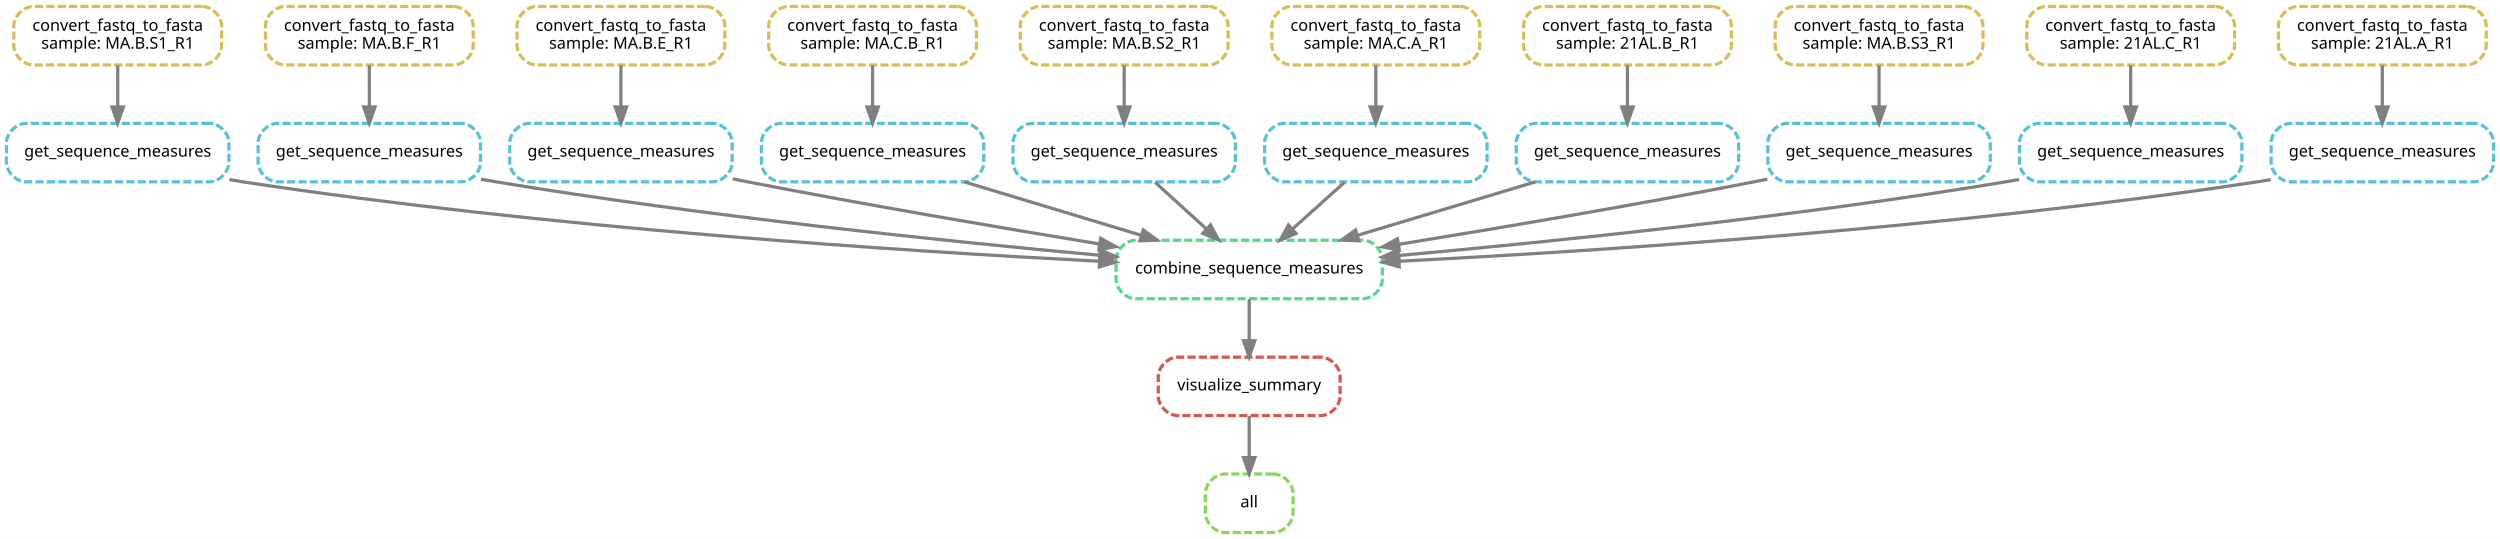
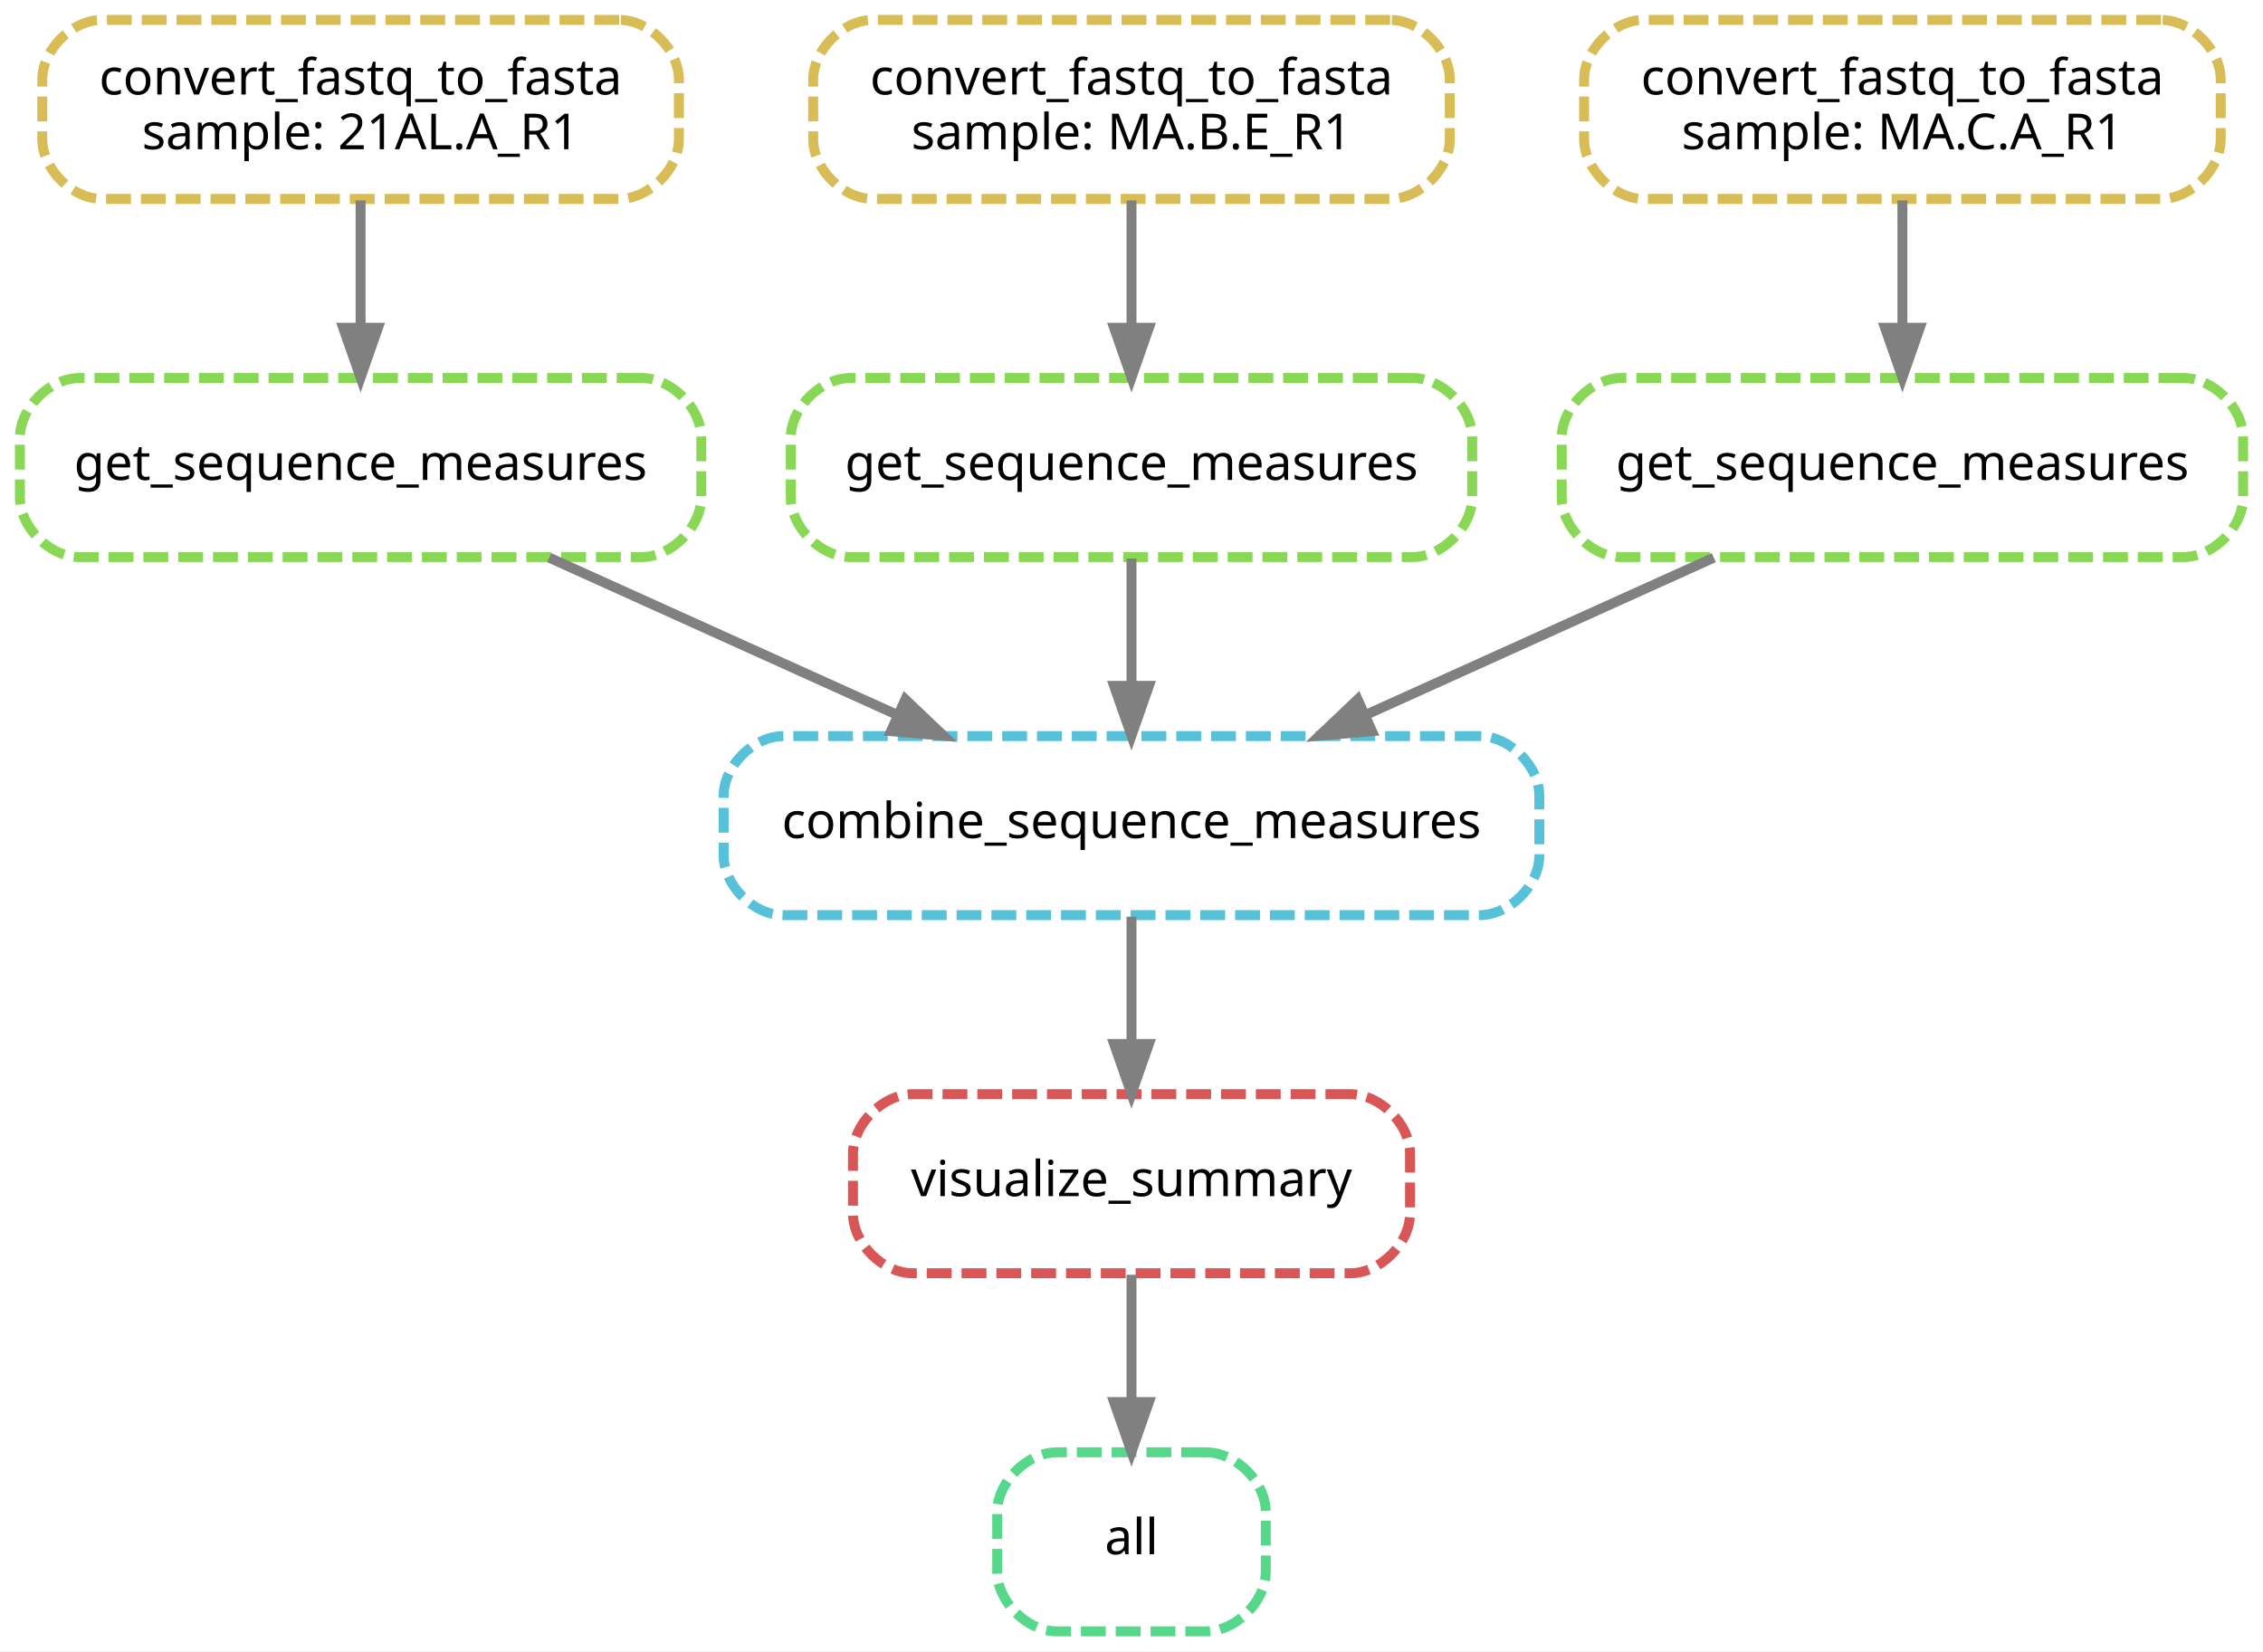
- <svg xmlns="http://www.w3.org/2000/svg" width="1540pt" height="332pt" viewBox="0.00 0.00 1540.00 332.00">
+ <svg xmlns="http://www.w3.org/2000/svg" width="455pt" height="332pt" viewBox="0.00 0.00 455.00 332.00">
  <g id="graph0" class="graph" transform="scale(1 1) rotate(0) translate(4 328)">
-     <polygon fill="white" stroke="transparent" points="-4,4 -4,-328 1536,-328 1536,4 -4,4" />
+     <polygon fill="white" stroke="transparent" points="-4,4 -4,-328 451,-328 451,4 -4,4" />
    <g id="node1" class="node">
-       <path fill="none" stroke="#88d856" stroke-width="2" stroke-dasharray="5,2" d="M780.5,-36C780.5,-36 750.5,-36 750.5,-36 744.5,-36 738.5,-30 738.5,-24 738.5,-24 738.5,-12 738.5,-12 738.5,-6 744.5,0 750.5,0 750.5,0 780.5,0 780.5,0 786.5,0 792.5,-6 792.5,-12 792.5,-12 792.5,-24 792.5,-24 792.5,-30 786.5,-36 780.5,-36" />
-       <text text-anchor="middle" x="765.5" y="-15.5" font-family="sans" font-size="10.00">all</text>
+       <path fill="none" stroke="#56d88a" stroke-width="2" stroke-dasharray="5,2" d="M238.5,-36C238.5,-36 208.5,-36 208.5,-36 202.5,-36 196.5,-30 196.5,-24 196.5,-24 196.5,-12 196.5,-12 196.5,-6 202.5,0 208.5,0 208.5,0 238.5,0 238.5,0 244.5,0 250.5,-6 250.5,-12 250.5,-12 250.5,-24 250.5,-24 250.5,-30 244.5,-36 238.5,-36" />
+       <text text-anchor="middle" x="223.5" y="-15.5" font-family="sans" font-size="10.00">all</text>
    </g>
    <g id="node2" class="node">
-       <path fill="none" stroke="#d85656" stroke-width="2" stroke-dasharray="5,2" d="M809.5,-108C809.5,-108 721.5,-108 721.5,-108 715.5,-108 709.5,-102 709.5,-96 709.5,-96 709.5,-84 709.5,-84 709.5,-78 715.5,-72 721.5,-72 721.5,-72 809.5,-72 809.5,-72 815.5,-72 821.5,-78 821.5,-84 821.5,-84 821.5,-96 821.5,-96 821.5,-102 815.5,-108 809.5,-108" />
-       <text text-anchor="middle" x="765.5" y="-87.5" font-family="sans" font-size="10.00">visualize_summary</text>
+       <path fill="none" stroke="#d85656" stroke-width="2" stroke-dasharray="5,2" d="M267.5,-108C267.5,-108 179.5,-108 179.5,-108 173.5,-108 167.5,-102 167.5,-96 167.5,-96 167.5,-84 167.5,-84 167.5,-78 173.5,-72 179.5,-72 179.5,-72 267.5,-72 267.5,-72 273.5,-72 279.5,-78 279.5,-84 279.5,-84 279.5,-96 279.5,-96 279.5,-102 273.5,-108 267.5,-108" />
+       <text text-anchor="middle" x="223.5" y="-87.5" font-family="sans" font-size="10.00">visualize_summary</text>
    </g>
    <g id="edge1" class="edge">
-       <path fill="none" stroke="grey" stroke-width="2" d="M765.5,-71.7C765.5,-63.98 765.5,-54.71 765.5,-46.11" />
-       <polygon fill="grey" stroke="grey" stroke-width="2" points="769,-46.1 765.5,-36.1 762,-46.1 769,-46.1" />
+       <path fill="none" stroke="grey" stroke-width="2" d="M223.5,-71.7C223.5,-63.98 223.5,-54.71 223.5,-46.11" />
+       <polygon fill="grey" stroke="grey" stroke-width="2" points="227,-46.1 223.5,-36.1 220,-46.1 227,-46.1" />
    </g>
    <g id="node3" class="node">
-       <path fill="none" stroke="#56d88a" stroke-width="2" stroke-dasharray="5,2" d="M835.5,-180C835.5,-180 695.5,-180 695.5,-180 689.5,-180 683.5,-174 683.5,-168 683.5,-168 683.5,-156 683.5,-156 683.5,-150 689.5,-144 695.5,-144 695.5,-144 835.5,-144 835.5,-144 841.5,-144 847.5,-150 847.5,-156 847.5,-156 847.5,-168 847.5,-168 847.5,-174 841.5,-180 835.5,-180" />
-       <text text-anchor="middle" x="765.5" y="-159.5" font-family="sans" font-size="10.00">combine_sequence_measures</text>
+       <path fill="none" stroke="#56c1d8" stroke-width="2" stroke-dasharray="5,2" d="M293.5,-180C293.5,-180 153.5,-180 153.5,-180 147.5,-180 141.5,-174 141.5,-168 141.5,-168 141.5,-156 141.5,-156 141.5,-150 147.5,-144 153.5,-144 153.5,-144 293.5,-144 293.5,-144 299.5,-144 305.5,-150 305.5,-156 305.5,-156 305.5,-168 305.5,-168 305.5,-174 299.5,-180 293.5,-180" />
+       <text text-anchor="middle" x="223.5" y="-159.5" font-family="sans" font-size="10.00">combine_sequence_measures</text>
    </g>
    <g id="edge2" class="edge">
-       <path fill="none" stroke="grey" stroke-width="2" d="M765.5,-143.7C765.5,-135.98 765.5,-126.71 765.5,-118.11" />
-       <polygon fill="grey" stroke="grey" stroke-width="2" points="769,-118.1 765.5,-108.1 762,-118.1 769,-118.1" />
+       <path fill="none" stroke="grey" stroke-width="2" d="M223.5,-143.7C223.5,-135.98 223.5,-126.71 223.5,-118.11" />
+       <polygon fill="grey" stroke="grey" stroke-width="2" points="227,-118.1 223.5,-108.1 220,-118.1 227,-118.1" />
    </g>
    <g id="node4" class="node">
-       <path fill="none" stroke="#56c1d8" stroke-width="2" stroke-dasharray="5,2" d="M125,-252C125,-252 12,-252 12,-252 6,-252 0,-246 0,-240 0,-240 0,-228 0,-228 0,-222 6,-216 12,-216 12,-216 125,-216 125,-216 131,-216 137,-222 137,-228 137,-228 137,-240 137,-240 137,-246 131,-252 125,-252" />
+       <path fill="none" stroke="#88d856" stroke-width="2" stroke-dasharray="5,2" d="M125,-252C125,-252 12,-252 12,-252 6,-252 0,-246 0,-240 0,-240 0,-228 0,-228 0,-222 6,-216 12,-216 12,-216 125,-216 125,-216 131,-216 137,-222 137,-228 137,-228 137,-240 137,-240 137,-246 131,-252 125,-252" />
      <text text-anchor="middle" x="68.5" y="-231.5" font-family="sans" font-size="10.00">get_sequence_measures</text>
    </g>
    <g id="edge3" class="edge">
-       <path fill="none" stroke="grey" stroke-width="2" d="M137.26,-217.35C140.04,-216.86 142.79,-216.41 145.5,-216 331.7,-187.61 551.85,-173.31 673.34,-167.07" />
-       <polygon fill="grey" stroke="grey" stroke-width="2" points="673.54,-170.57 683.35,-166.57 673.19,-163.58 673.54,-170.57" />
+       <path fill="none" stroke="grey" stroke-width="2" d="M106.42,-215.88C127.51,-206.35 153.96,-194.41 176.37,-184.28" />
+       <polygon fill="grey" stroke="grey" stroke-width="2" points="178.03,-187.37 185.71,-180.07 175.15,-180.99 178.03,-187.37" />
    </g>
    <g id="node5" class="node">
-       <path fill="none" stroke="#56c1d8" stroke-width="2" stroke-dasharray="5,2" d="M280,-252C280,-252 167,-252 167,-252 161,-252 155,-246 155,-240 155,-240 155,-228 155,-228 155,-222 161,-216 167,-216 167,-216 280,-216 280,-216 286,-216 292,-222 292,-228 292,-228 292,-240 292,-240 292,-246 286,-252 280,-252" />
+       <path fill="none" stroke="#88d856" stroke-width="2" stroke-dasharray="5,2" d="M280,-252C280,-252 167,-252 167,-252 161,-252 155,-246 155,-240 155,-240 155,-228 155,-228 155,-222 161,-216 167,-216 167,-216 280,-216 280,-216 286,-216 292,-222 292,-228 292,-228 292,-240 292,-240 292,-246 286,-252 280,-252" />
      <text text-anchor="middle" x="223.5" y="-231.5" font-family="sans" font-size="10.00">get_sequence_measures</text>
    </g>
    <g id="edge4" class="edge">
-       <path fill="none" stroke="grey" stroke-width="2" d="M292.33,-217.6C295.42,-217.04 298.49,-216.5 301.5,-216 429.81,-194.75 579.49,-179.32 673.39,-170.76" />
-       <polygon fill="grey" stroke="grey" stroke-width="2" points="673.79,-174.24 683.43,-169.85 673.16,-167.27 673.79,-174.24" />
+       <path fill="none" stroke="grey" stroke-width="2" d="M223.5,-215.7C223.5,-207.98 223.5,-198.71 223.5,-190.11" />
+       <polygon fill="grey" stroke="grey" stroke-width="2" points="227,-190.1 223.5,-180.1 220,-190.1 227,-190.1" />
    </g>
    <g id="node6" class="node">
-       <path fill="none" stroke="#56c1d8" stroke-width="2" stroke-dasharray="5,2" d="M435,-252C435,-252 322,-252 322,-252 316,-252 310,-246 310,-240 310,-240 310,-228 310,-228 310,-222 316,-216 322,-216 322,-216 435,-216 435,-216 441,-216 447,-222 447,-228 447,-228 447,-240 447,-240 447,-246 441,-252 435,-252" />
+       <path fill="none" stroke="#88d856" stroke-width="2" stroke-dasharray="5,2" d="M435,-252C435,-252 322,-252 322,-252 316,-252 310,-246 310,-240 310,-240 310,-228 310,-228 310,-222 316,-216 322,-216 322,-216 435,-216 435,-216 441,-216 447,-222 447,-228 447,-228 447,-240 447,-240 447,-246 441,-252 435,-252" />
      <text text-anchor="middle" x="378.5" y="-231.5" font-family="sans" font-size="10.00">get_sequence_measures</text>
    </g>
    <g id="edge5" class="edge">
-       <path fill="none" stroke="grey" stroke-width="2" d="M447.37,-217.82C450.45,-217.19 453.51,-216.58 456.5,-216 529.12,-201.86 611.75,-187.8 673.27,-177.71" />
-       <polygon fill="grey" stroke="grey" stroke-width="2" points="674.04,-181.13 683.34,-176.06 672.91,-174.22 674.04,-181.13" />
+       <path fill="none" stroke="grey" stroke-width="2" d="M340.58,-215.88C319.49,-206.35 293.04,-194.41 270.63,-184.28" />
+       <polygon fill="grey" stroke="grey" stroke-width="2" points="271.85,-180.99 261.29,-180.07 268.97,-187.37 271.85,-180.99" />
    </g>
    <g id="node7" class="node">
-       <path fill="none" stroke="#56c1d8" stroke-width="2" stroke-dasharray="5,2" d="M590,-252C590,-252 477,-252 477,-252 471,-252 465,-246 465,-240 465,-240 465,-228 465,-228 465,-222 471,-216 477,-216 477,-216 590,-216 590,-216 596,-216 602,-222 602,-228 602,-228 602,-240 602,-240 602,-246 596,-252 590,-252" />
-       <text text-anchor="middle" x="533.5" y="-231.5" font-family="sans" font-size="10.00">get_sequence_measures</text>
+       <path fill="none" stroke="#d8bc56" stroke-width="2" stroke-dasharray="5,2" d="M120.5,-324C120.5,-324 16.5,-324 16.5,-324 10.5,-324 4.5,-318 4.5,-312 4.5,-312 4.5,-300 4.5,-300 4.5,-294 10.5,-288 16.5,-288 16.5,-288 120.5,-288 120.5,-288 126.5,-288 132.5,-294 132.5,-300 132.5,-300 132.5,-312 132.5,-312 132.5,-318 126.5,-324 120.5,-324" />
+       <text text-anchor="middle" x="68.5" y="-309" font-family="sans" font-size="10.00">convert_fastq_to_fasta</text>
+       <text text-anchor="middle" x="68.5" y="-298" font-family="sans" font-size="10.00">sample: 21AL.A_R1</text>
    </g>
    <g id="edge6" class="edge">
-       <path fill="none" stroke="grey" stroke-width="2" d="M589.96,-215.97C622.8,-206.06 664.37,-193.51 698.81,-183.12" />
-       <polygon fill="grey" stroke="grey" stroke-width="2" points="700.23,-186.35 708.79,-180.11 698.21,-179.65 700.23,-186.35" />
-     </g>
-     <g id="node8" class="node">
-       <path fill="none" stroke="#56c1d8" stroke-width="2" stroke-dasharray="5,2" d="M745,-252C745,-252 632,-252 632,-252 626,-252 620,-246 620,-240 620,-240 620,-228 620,-228 620,-222 626,-216 632,-216 632,-216 745,-216 745,-216 751,-216 757,-222 757,-228 757,-228 757,-240 757,-240 757,-246 751,-252 745,-252" />
-       <text text-anchor="middle" x="688.5" y="-231.5" font-family="sans" font-size="10.00">get_sequence_measures</text>
-     </g>
-     <g id="edge7" class="edge">
-       <path fill="none" stroke="grey" stroke-width="2" d="M707.53,-215.7C717.04,-207.05 728.71,-196.45 739.07,-187.03" />
-       <polygon fill="grey" stroke="grey" stroke-width="2" points="741.64,-189.42 746.69,-180.1 736.93,-184.24 741.64,-189.42" />
-     </g>
-     <g id="node9" class="node">
-       <path fill="none" stroke="#56c1d8" stroke-width="2" stroke-dasharray="5,2" d="M900,-252C900,-252 787,-252 787,-252 781,-252 775,-246 775,-240 775,-240 775,-228 775,-228 775,-222 781,-216 787,-216 787,-216 900,-216 900,-216 906,-216 912,-222 912,-228 912,-228 912,-240 912,-240 912,-246 906,-252 900,-252" />
-       <text text-anchor="middle" x="843.5" y="-231.5" font-family="sans" font-size="10.00">get_sequence_measures</text>
-     </g>
-     <g id="edge8" class="edge">
-       <path fill="none" stroke="grey" stroke-width="2" d="M824.22,-215.7C814.58,-207.05 802.77,-196.45 792.27,-187.03" />
-       <polygon fill="grey" stroke="grey" stroke-width="2" points="794.34,-184.18 784.56,-180.1 789.66,-189.39 794.34,-184.18" />
-     </g>
-     <g id="node10" class="node">
-       <path fill="none" stroke="#56c1d8" stroke-width="2" stroke-dasharray="5,2" d="M1055,-252C1055,-252 942,-252 942,-252 936,-252 930,-246 930,-240 930,-240 930,-228 930,-228 930,-222 936,-216 942,-216 942,-216 1055,-216 1055,-216 1061,-216 1067,-222 1067,-228 1067,-228 1067,-240 1067,-240 1067,-246 1061,-252 1055,-252" />
-       <text text-anchor="middle" x="998.5" y="-231.5" font-family="sans" font-size="10.00">get_sequence_measures</text>
-     </g>
-     <g id="edge9" class="edge">
-       <path fill="none" stroke="grey" stroke-width="2" d="M941.8,-215.97C908.82,-206.06 867.07,-193.51 832.47,-183.12" />
-       <polygon fill="grey" stroke="grey" stroke-width="2" points="833.04,-179.64 822.45,-180.11 831.02,-186.34 833.04,-179.64" />
-     </g>
-     <g id="node11" class="node">
-       <path fill="none" stroke="#56c1d8" stroke-width="2" stroke-dasharray="5,2" d="M1210,-252C1210,-252 1097,-252 1097,-252 1091,-252 1085,-246 1085,-240 1085,-240 1085,-228 1085,-228 1085,-222 1091,-216 1097,-216 1097,-216 1210,-216 1210,-216 1216,-216 1222,-222 1222,-228 1222,-228 1222,-240 1222,-240 1222,-246 1216,-252 1210,-252" />
-       <text text-anchor="middle" x="1153.5" y="-231.5" font-family="sans" font-size="10.00">get_sequence_measures</text>
-     </g>
-     <g id="edge10" class="edge">
-       <path fill="none" stroke="grey" stroke-width="2" d="M1084.69,-217.63C1081.92,-217.07 1079.19,-216.53 1076.5,-216 1003.18,-201.67 919.69,-187.56 857.7,-177.51" />
-       <polygon fill="grey" stroke="grey" stroke-width="2" points="857.98,-174.01 847.55,-175.87 856.86,-180.92 857.98,-174.01" />
-     </g>
-     <g id="node12" class="node">
-       <path fill="none" stroke="#56c1d8" stroke-width="2" stroke-dasharray="5,2" d="M1365,-252C1365,-252 1252,-252 1252,-252 1246,-252 1240,-246 1240,-240 1240,-240 1240,-228 1240,-228 1240,-222 1246,-216 1252,-216 1252,-216 1365,-216 1365,-216 1371,-216 1377,-222 1377,-228 1377,-228 1377,-240 1377,-240 1377,-246 1371,-252 1365,-252" />
-       <text text-anchor="middle" x="1308.5" y="-231.5" font-family="sans" font-size="10.00">get_sequence_measures</text>
-     </g>
-     <g id="edge11" class="edge">
-       <path fill="none" stroke="grey" stroke-width="2" d="M1239.72,-217.44C1236.95,-216.93 1234.2,-216.45 1231.5,-216 1102.48,-194.48 951.88,-179.1 857.59,-170.62" />
-       <polygon fill="grey" stroke="grey" stroke-width="2" points="857.78,-167.13 847.51,-169.73 857.16,-174.1 857.78,-167.13" />
-     </g>
-     <g id="node13" class="node">
-       <path fill="none" stroke="#56c1d8" stroke-width="2" stroke-dasharray="5,2" d="M1520,-252C1520,-252 1407,-252 1407,-252 1401,-252 1395,-246 1395,-240 1395,-240 1395,-228 1395,-228 1395,-222 1401,-216 1407,-216 1407,-216 1520,-216 1520,-216 1526,-216 1532,-222 1532,-228 1532,-228 1532,-240 1532,-240 1532,-246 1526,-252 1520,-252" />
-       <text text-anchor="middle" x="1463.5" y="-231.5" font-family="sans" font-size="10.00">get_sequence_measures</text>
-     </g>
-     <g id="edge12" class="edge">
-       <path fill="none" stroke="grey" stroke-width="2" d="M1394.74,-217.35C1391.96,-216.86 1389.21,-216.41 1386.5,-216 1200,-187.58 979.49,-173.29 857.81,-167.06" />
-       <polygon fill="grey" stroke="grey" stroke-width="2" points="857.94,-163.57 847.78,-166.56 857.59,-170.56 857.94,-163.57" />
-     </g>
-     <g id="node14" class="node">
-       <path fill="none" stroke="#d8bc56" stroke-width="2" stroke-dasharray="5,2" d="M120.5,-324C120.5,-324 16.5,-324 16.5,-324 10.5,-324 4.5,-318 4.5,-312 4.5,-312 4.5,-300 4.5,-300 4.5,-294 10.5,-288 16.5,-288 16.5,-288 120.5,-288 120.5,-288 126.5,-288 132.5,-294 132.5,-300 132.5,-300 132.5,-312 132.5,-312 132.5,-318 126.5,-324 120.5,-324" />
-       <text text-anchor="middle" x="68.5" y="-309" font-family="sans" font-size="10.00">convert_fastq_to_fasta</text>
-       <text text-anchor="middle" x="68.5" y="-298" font-family="sans" font-size="10.00">sample: MA.B.S1_R1</text>
-     </g>
-     <g id="edge13" class="edge">
      <path fill="none" stroke="grey" stroke-width="2" d="M68.5,-287.7C68.5,-279.98 68.5,-270.71 68.5,-262.11" />
      <polygon fill="grey" stroke="grey" stroke-width="2" points="72,-262.1 68.5,-252.1 65,-262.1 72,-262.1" />
    </g>
-     <g id="node15" class="node">
+     <g id="node8" class="node">
      <path fill="none" stroke="#d8bc56" stroke-width="2" stroke-dasharray="5,2" d="M275.5,-324C275.5,-324 171.5,-324 171.5,-324 165.5,-324 159.5,-318 159.5,-312 159.5,-312 159.5,-300 159.5,-300 159.5,-294 165.5,-288 171.5,-288 171.5,-288 275.5,-288 275.5,-288 281.5,-288 287.5,-294 287.5,-300 287.5,-300 287.5,-312 287.5,-312 287.5,-318 281.5,-324 275.5,-324" />
      <text text-anchor="middle" x="223.5" y="-309" font-family="sans" font-size="10.00">convert_fastq_to_fasta</text>
-       <text text-anchor="middle" x="223.5" y="-298" font-family="sans" font-size="10.00">sample: MA.B.F_R1</text>
+       <text text-anchor="middle" x="223.5" y="-298" font-family="sans" font-size="10.00">sample: MA.B.E_R1</text>
    </g>
-     <g id="edge14" class="edge">
+     <g id="edge7" class="edge">
      <path fill="none" stroke="grey" stroke-width="2" d="M223.5,-287.7C223.5,-279.98 223.5,-270.71 223.5,-262.11" />
      <polygon fill="grey" stroke="grey" stroke-width="2" points="227,-262.1 223.5,-252.1 220,-262.1 227,-262.1" />
    </g>
-     <g id="node16" class="node">
+     <g id="node9" class="node">
      <path fill="none" stroke="#d8bc56" stroke-width="2" stroke-dasharray="5,2" d="M430.5,-324C430.5,-324 326.5,-324 326.5,-324 320.5,-324 314.5,-318 314.5,-312 314.5,-312 314.5,-300 314.5,-300 314.5,-294 320.5,-288 326.5,-288 326.5,-288 430.5,-288 430.5,-288 436.5,-288 442.5,-294 442.5,-300 442.5,-300 442.5,-312 442.5,-312 442.5,-318 436.5,-324 430.5,-324" />
      <text text-anchor="middle" x="378.5" y="-309" font-family="sans" font-size="10.00">convert_fastq_to_fasta</text>
-       <text text-anchor="middle" x="378.5" y="-298" font-family="sans" font-size="10.00">sample: MA.B.E_R1</text>
+       <text text-anchor="middle" x="378.5" y="-298" font-family="sans" font-size="10.00">sample: MA.C.A_R1</text>
    </g>
-     <g id="edge15" class="edge">
+     <g id="edge8" class="edge">
      <path fill="none" stroke="grey" stroke-width="2" d="M378.5,-287.7C378.5,-279.98 378.5,-270.71 378.5,-262.11" />
      <polygon fill="grey" stroke="grey" stroke-width="2" points="382,-262.1 378.5,-252.1 375,-262.1 382,-262.1" />
    </g>
-     <g id="node17" class="node">
-       <path fill="none" stroke="#d8bc56" stroke-width="2" stroke-dasharray="5,2" d="M585.5,-324C585.5,-324 481.5,-324 481.5,-324 475.5,-324 469.5,-318 469.5,-312 469.5,-312 469.5,-300 469.5,-300 469.5,-294 475.5,-288 481.5,-288 481.5,-288 585.5,-288 585.5,-288 591.5,-288 597.5,-294 597.5,-300 597.5,-300 597.5,-312 597.5,-312 597.5,-318 591.5,-324 585.5,-324" />
-       <text text-anchor="middle" x="533.5" y="-309" font-family="sans" font-size="10.00">convert_fastq_to_fasta</text>
-       <text text-anchor="middle" x="533.5" y="-298" font-family="sans" font-size="10.00">sample: MA.C.B_R1</text>
-     </g>
-     <g id="edge16" class="edge">
-       <path fill="none" stroke="grey" stroke-width="2" d="M533.5,-287.7C533.5,-279.98 533.5,-270.71 533.5,-262.11" />
-       <polygon fill="grey" stroke="grey" stroke-width="2" points="537,-262.1 533.5,-252.1 530,-262.1 537,-262.1" />
-     </g>
-     <g id="node18" class="node">
-       <path fill="none" stroke="#d8bc56" stroke-width="2" stroke-dasharray="5,2" d="M740.5,-324C740.5,-324 636.5,-324 636.5,-324 630.5,-324 624.5,-318 624.5,-312 624.5,-312 624.5,-300 624.5,-300 624.5,-294 630.5,-288 636.5,-288 636.5,-288 740.5,-288 740.5,-288 746.5,-288 752.5,-294 752.5,-300 752.5,-300 752.5,-312 752.5,-312 752.5,-318 746.5,-324 740.5,-324" />
-       <text text-anchor="middle" x="688.5" y="-309" font-family="sans" font-size="10.00">convert_fastq_to_fasta</text>
-       <text text-anchor="middle" x="688.5" y="-298" font-family="sans" font-size="10.00">sample: MA.B.S2_R1</text>
-     </g>
-     <g id="edge17" class="edge">
-       <path fill="none" stroke="grey" stroke-width="2" d="M688.5,-287.7C688.5,-279.98 688.5,-270.71 688.5,-262.11" />
-       <polygon fill="grey" stroke="grey" stroke-width="2" points="692,-262.1 688.5,-252.1 685,-262.1 692,-262.1" />
-     </g>
-     <g id="node19" class="node">
-       <path fill="none" stroke="#d8bc56" stroke-width="2" stroke-dasharray="5,2" d="M895.5,-324C895.5,-324 791.5,-324 791.5,-324 785.5,-324 779.5,-318 779.5,-312 779.5,-312 779.5,-300 779.5,-300 779.5,-294 785.5,-288 791.5,-288 791.5,-288 895.5,-288 895.5,-288 901.5,-288 907.5,-294 907.5,-300 907.5,-300 907.5,-312 907.5,-312 907.5,-318 901.5,-324 895.5,-324" />
-       <text text-anchor="middle" x="843.5" y="-309" font-family="sans" font-size="10.00">convert_fastq_to_fasta</text>
-       <text text-anchor="middle" x="843.5" y="-298" font-family="sans" font-size="10.00">sample: MA.C.A_R1</text>
-     </g>
-     <g id="edge18" class="edge">
-       <path fill="none" stroke="grey" stroke-width="2" d="M843.5,-287.7C843.5,-279.98 843.5,-270.71 843.5,-262.11" />
-       <polygon fill="grey" stroke="grey" stroke-width="2" points="847,-262.1 843.5,-252.1 840,-262.1 847,-262.1" />
-     </g>
-     <g id="node20" class="node">
-       <path fill="none" stroke="#d8bc56" stroke-width="2" stroke-dasharray="5,2" d="M1050.5,-324C1050.5,-324 946.5,-324 946.5,-324 940.5,-324 934.5,-318 934.5,-312 934.5,-312 934.5,-300 934.5,-300 934.5,-294 940.5,-288 946.5,-288 946.5,-288 1050.5,-288 1050.5,-288 1056.5,-288 1062.5,-294 1062.5,-300 1062.5,-300 1062.5,-312 1062.5,-312 1062.5,-318 1056.5,-324 1050.5,-324" />
-       <text text-anchor="middle" x="998.5" y="-309" font-family="sans" font-size="10.00">convert_fastq_to_fasta</text>
-       <text text-anchor="middle" x="998.5" y="-298" font-family="sans" font-size="10.00">sample: 21AL.B_R1</text>
-     </g>
-     <g id="edge19" class="edge">
-       <path fill="none" stroke="grey" stroke-width="2" d="M998.5,-287.7C998.5,-279.98 998.5,-270.71 998.5,-262.11" />
-       <polygon fill="grey" stroke="grey" stroke-width="2" points="1002,-262.1 998.5,-252.1 995,-262.1 1002,-262.1" />
-     </g>
-     <g id="node21" class="node">
-       <path fill="none" stroke="#d8bc56" stroke-width="2" stroke-dasharray="5,2" d="M1205.5,-324C1205.5,-324 1101.5,-324 1101.5,-324 1095.5,-324 1089.5,-318 1089.5,-312 1089.5,-312 1089.5,-300 1089.5,-300 1089.5,-294 1095.5,-288 1101.5,-288 1101.5,-288 1205.5,-288 1205.5,-288 1211.5,-288 1217.5,-294 1217.5,-300 1217.5,-300 1217.5,-312 1217.5,-312 1217.5,-318 1211.5,-324 1205.5,-324" />
-       <text text-anchor="middle" x="1153.5" y="-309" font-family="sans" font-size="10.00">convert_fastq_to_fasta</text>
-       <text text-anchor="middle" x="1153.5" y="-298" font-family="sans" font-size="10.00">sample: MA.B.S3_R1</text>
-     </g>
-     <g id="edge20" class="edge">
-       <path fill="none" stroke="grey" stroke-width="2" d="M1153.5,-287.7C1153.5,-279.98 1153.5,-270.71 1153.5,-262.11" />
-       <polygon fill="grey" stroke="grey" stroke-width="2" points="1157,-262.1 1153.5,-252.1 1150,-262.1 1157,-262.1" />
-     </g>
-     <g id="node22" class="node">
-       <path fill="none" stroke="#d8bc56" stroke-width="2" stroke-dasharray="5,2" d="M1360.5,-324C1360.5,-324 1256.5,-324 1256.5,-324 1250.5,-324 1244.5,-318 1244.5,-312 1244.5,-312 1244.5,-300 1244.5,-300 1244.5,-294 1250.5,-288 1256.5,-288 1256.5,-288 1360.5,-288 1360.5,-288 1366.5,-288 1372.5,-294 1372.5,-300 1372.5,-300 1372.5,-312 1372.5,-312 1372.5,-318 1366.5,-324 1360.5,-324" />
-       <text text-anchor="middle" x="1308.5" y="-309" font-family="sans" font-size="10.00">convert_fastq_to_fasta</text>
-       <text text-anchor="middle" x="1308.5" y="-298" font-family="sans" font-size="10.00">sample: 21AL.C_R1</text>
-     </g>
-     <g id="edge21" class="edge">
-       <path fill="none" stroke="grey" stroke-width="2" d="M1308.5,-287.7C1308.5,-279.98 1308.5,-270.71 1308.5,-262.11" />
-       <polygon fill="grey" stroke="grey" stroke-width="2" points="1312,-262.1 1308.5,-252.1 1305,-262.1 1312,-262.1" />
-     </g>
-     <g id="node23" class="node">
-       <path fill="none" stroke="#d8bc56" stroke-width="2" stroke-dasharray="5,2" d="M1515.5,-324C1515.5,-324 1411.5,-324 1411.5,-324 1405.5,-324 1399.5,-318 1399.5,-312 1399.5,-312 1399.5,-300 1399.5,-300 1399.5,-294 1405.5,-288 1411.5,-288 1411.5,-288 1515.5,-288 1515.5,-288 1521.5,-288 1527.5,-294 1527.5,-300 1527.5,-300 1527.5,-312 1527.5,-312 1527.5,-318 1521.5,-324 1515.5,-324" />
-       <text text-anchor="middle" x="1463.5" y="-309" font-family="sans" font-size="10.00">convert_fastq_to_fasta</text>
-       <text text-anchor="middle" x="1463.5" y="-298" font-family="sans" font-size="10.00">sample: 21AL.A_R1</text>
-     </g>
-     <g id="edge22" class="edge">
-       <path fill="none" stroke="grey" stroke-width="2" d="M1463.5,-287.7C1463.5,-279.98 1463.5,-270.71 1463.5,-262.11" />
-       <polygon fill="grey" stroke="grey" stroke-width="2" points="1467,-262.1 1463.5,-252.1 1460,-262.1 1467,-262.1" />
-     </g>
  </g>
</svg>
